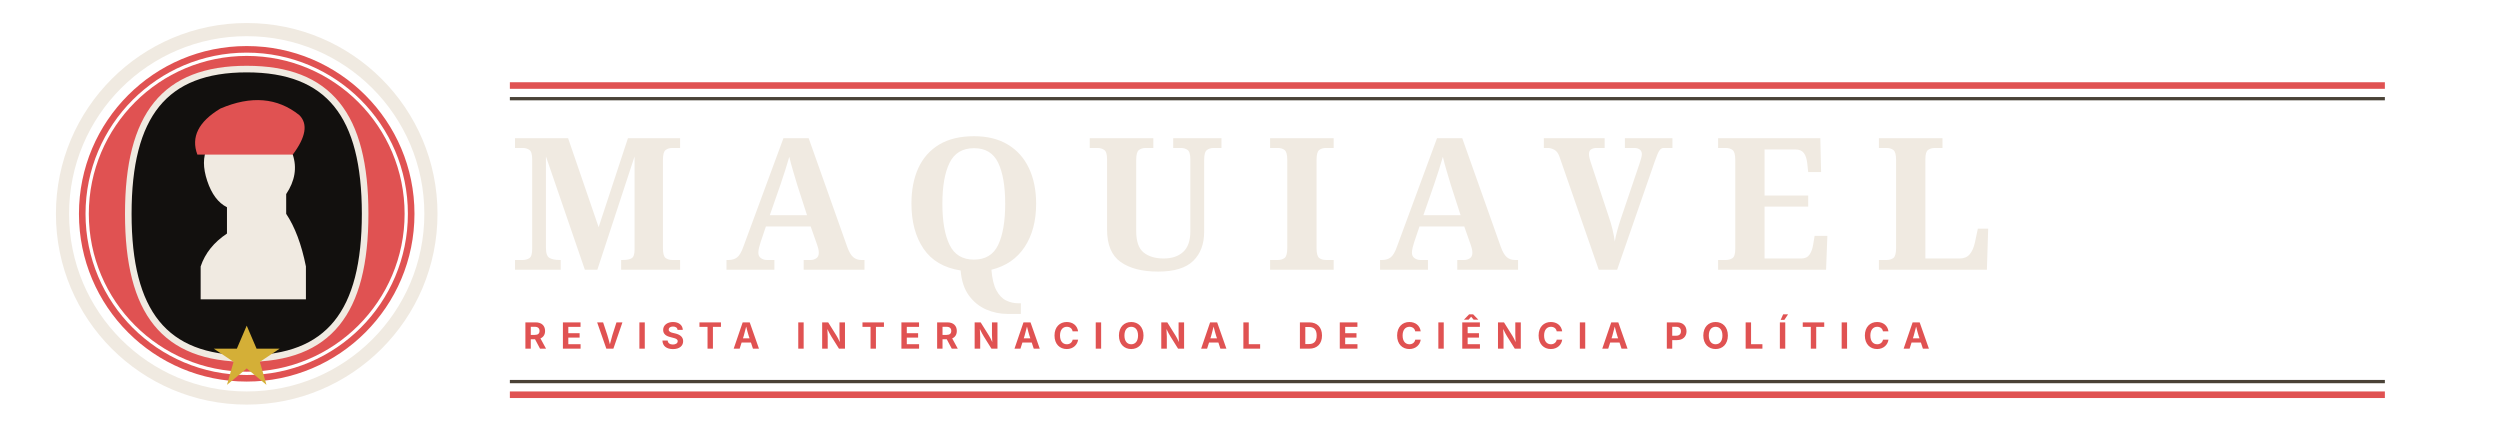
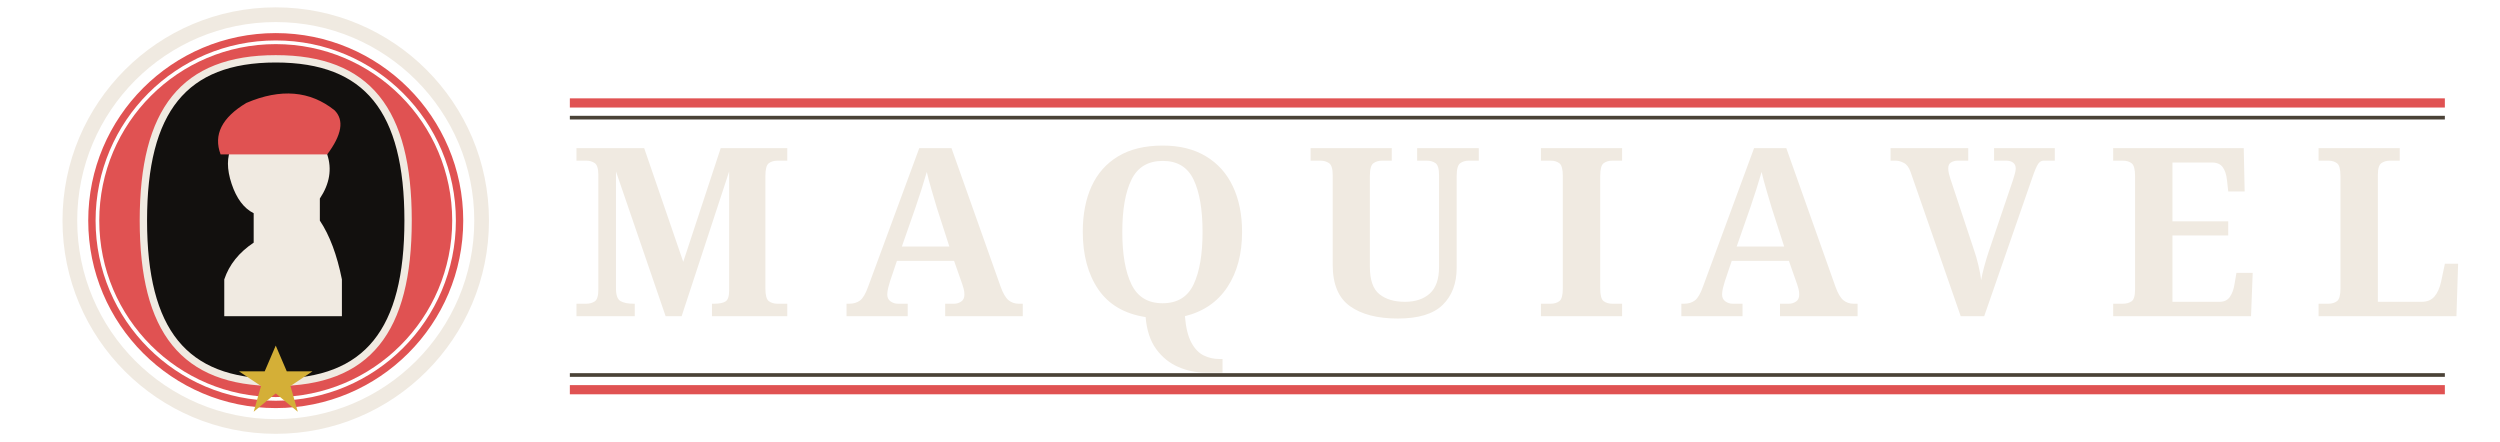
- <svg xmlns="http://www.w3.org/2000/svg" viewBox="0 0 760 130" width="100%" height="100%">
+ <svg xmlns="http://www.w3.org/2000/svg" viewBox="0 0 680 120" width="100%" height="100%">
  <defs>
    <style>
      .logo-title {
        font-family: 'Cinzel', 'Playfair Display', Georgia, serif;
-         font-size: 56px;
+         font-size: 64px;
        font-weight: 800;
        letter-spacing: 0.22em;
        fill: #F0EAE1;
      }
-       .logo-sub {
-         font-family: 'Inter', sans-serif;
-         font-size: 11px;
-         font-weight: 700;
-         letter-spacing: 0.38em;
-         fill: #E05252;
-         text-transform: uppercase;
-       }
      .logo-rule {
        stroke: #E05252;
-         stroke-width: 2;
+         stroke-width: 2.5;
      }
      .logo-rule-thin {
        stroke: #4A4237;
        stroke-width: 1;
      }
    </style>
  </defs>
-   <g transform="translate(15, 5)">
+   <g transform="translate(15, 0)">
    <circle cx="60" cy="60" r="56" fill="none" stroke="#F0EAE1" stroke-width="4" />
    <circle cx="60" cy="60" r="50" fill="none" stroke="#E05252" stroke-width="2" />
    <circle cx="60" cy="60" r="48" fill="#E05252" />
    <path d="M 60 16 C 85 16 96 30 96 60 C 96 90 85 104 60 104 C 35 104 24 90 24 60 C 24 30 35 16 60 16 Z" fill="#12100E" stroke="#F0EAE1" stroke-width="2" />
    <path d="M 46 86 L 46 76 Q 48 70 54 66 L 54 58 Q 50 56 48 50 Q 46 44 48 40 Q 52 34 62 34 Q 72 34 74 42 Q 76 48 72 54 L 72 60 Q 76 66 78 76 L 78 86 Z" fill="#F0EAE1" />
    <path d="M 45 42 Q 42 34 52 28 Q 66 22 76 30 Q 80 34 74 42 Z" fill="#E05252" />
    <polygon points="60,94 63,101 70,101 64,105 66,112 60,107 54,112 56,105 50,101 57,101" fill="#D4AF37" />
  </g>
  <g transform="translate(155, 0)">
-     <line x1="0" y1="26" x2="570" y2="26" class="logo-rule" />
-     <line x1="0" y1="30" x2="570" y2="30" class="logo-rule-thin" />
-     <text x="0" y="82" class="logo-title">MAQUIAVEL</text>
-     <text x="4" y="106" class="logo-sub">REVISTA INTERNACIONAL DE CIÊNCIA POLÍTICA</text>
-     <line x1="0" y1="116" x2="570" y2="116" class="logo-rule-thin" />
-     <line x1="0" y1="120" x2="570" y2="120" class="logo-rule" />
+     <line x1="0" y1="28" x2="510" y2="28" class="logo-rule" />
+     <line x1="0" y1="32" x2="510" y2="32" class="logo-rule-thin" />
+     <text x="0" y="86" class="logo-title">MAQUIAVEL</text>
+     <line x1="0" y1="102" x2="510" y2="102" class="logo-rule-thin" />
+     <line x1="0" y1="106" x2="510" y2="106" class="logo-rule" />
  </g>
</svg>
